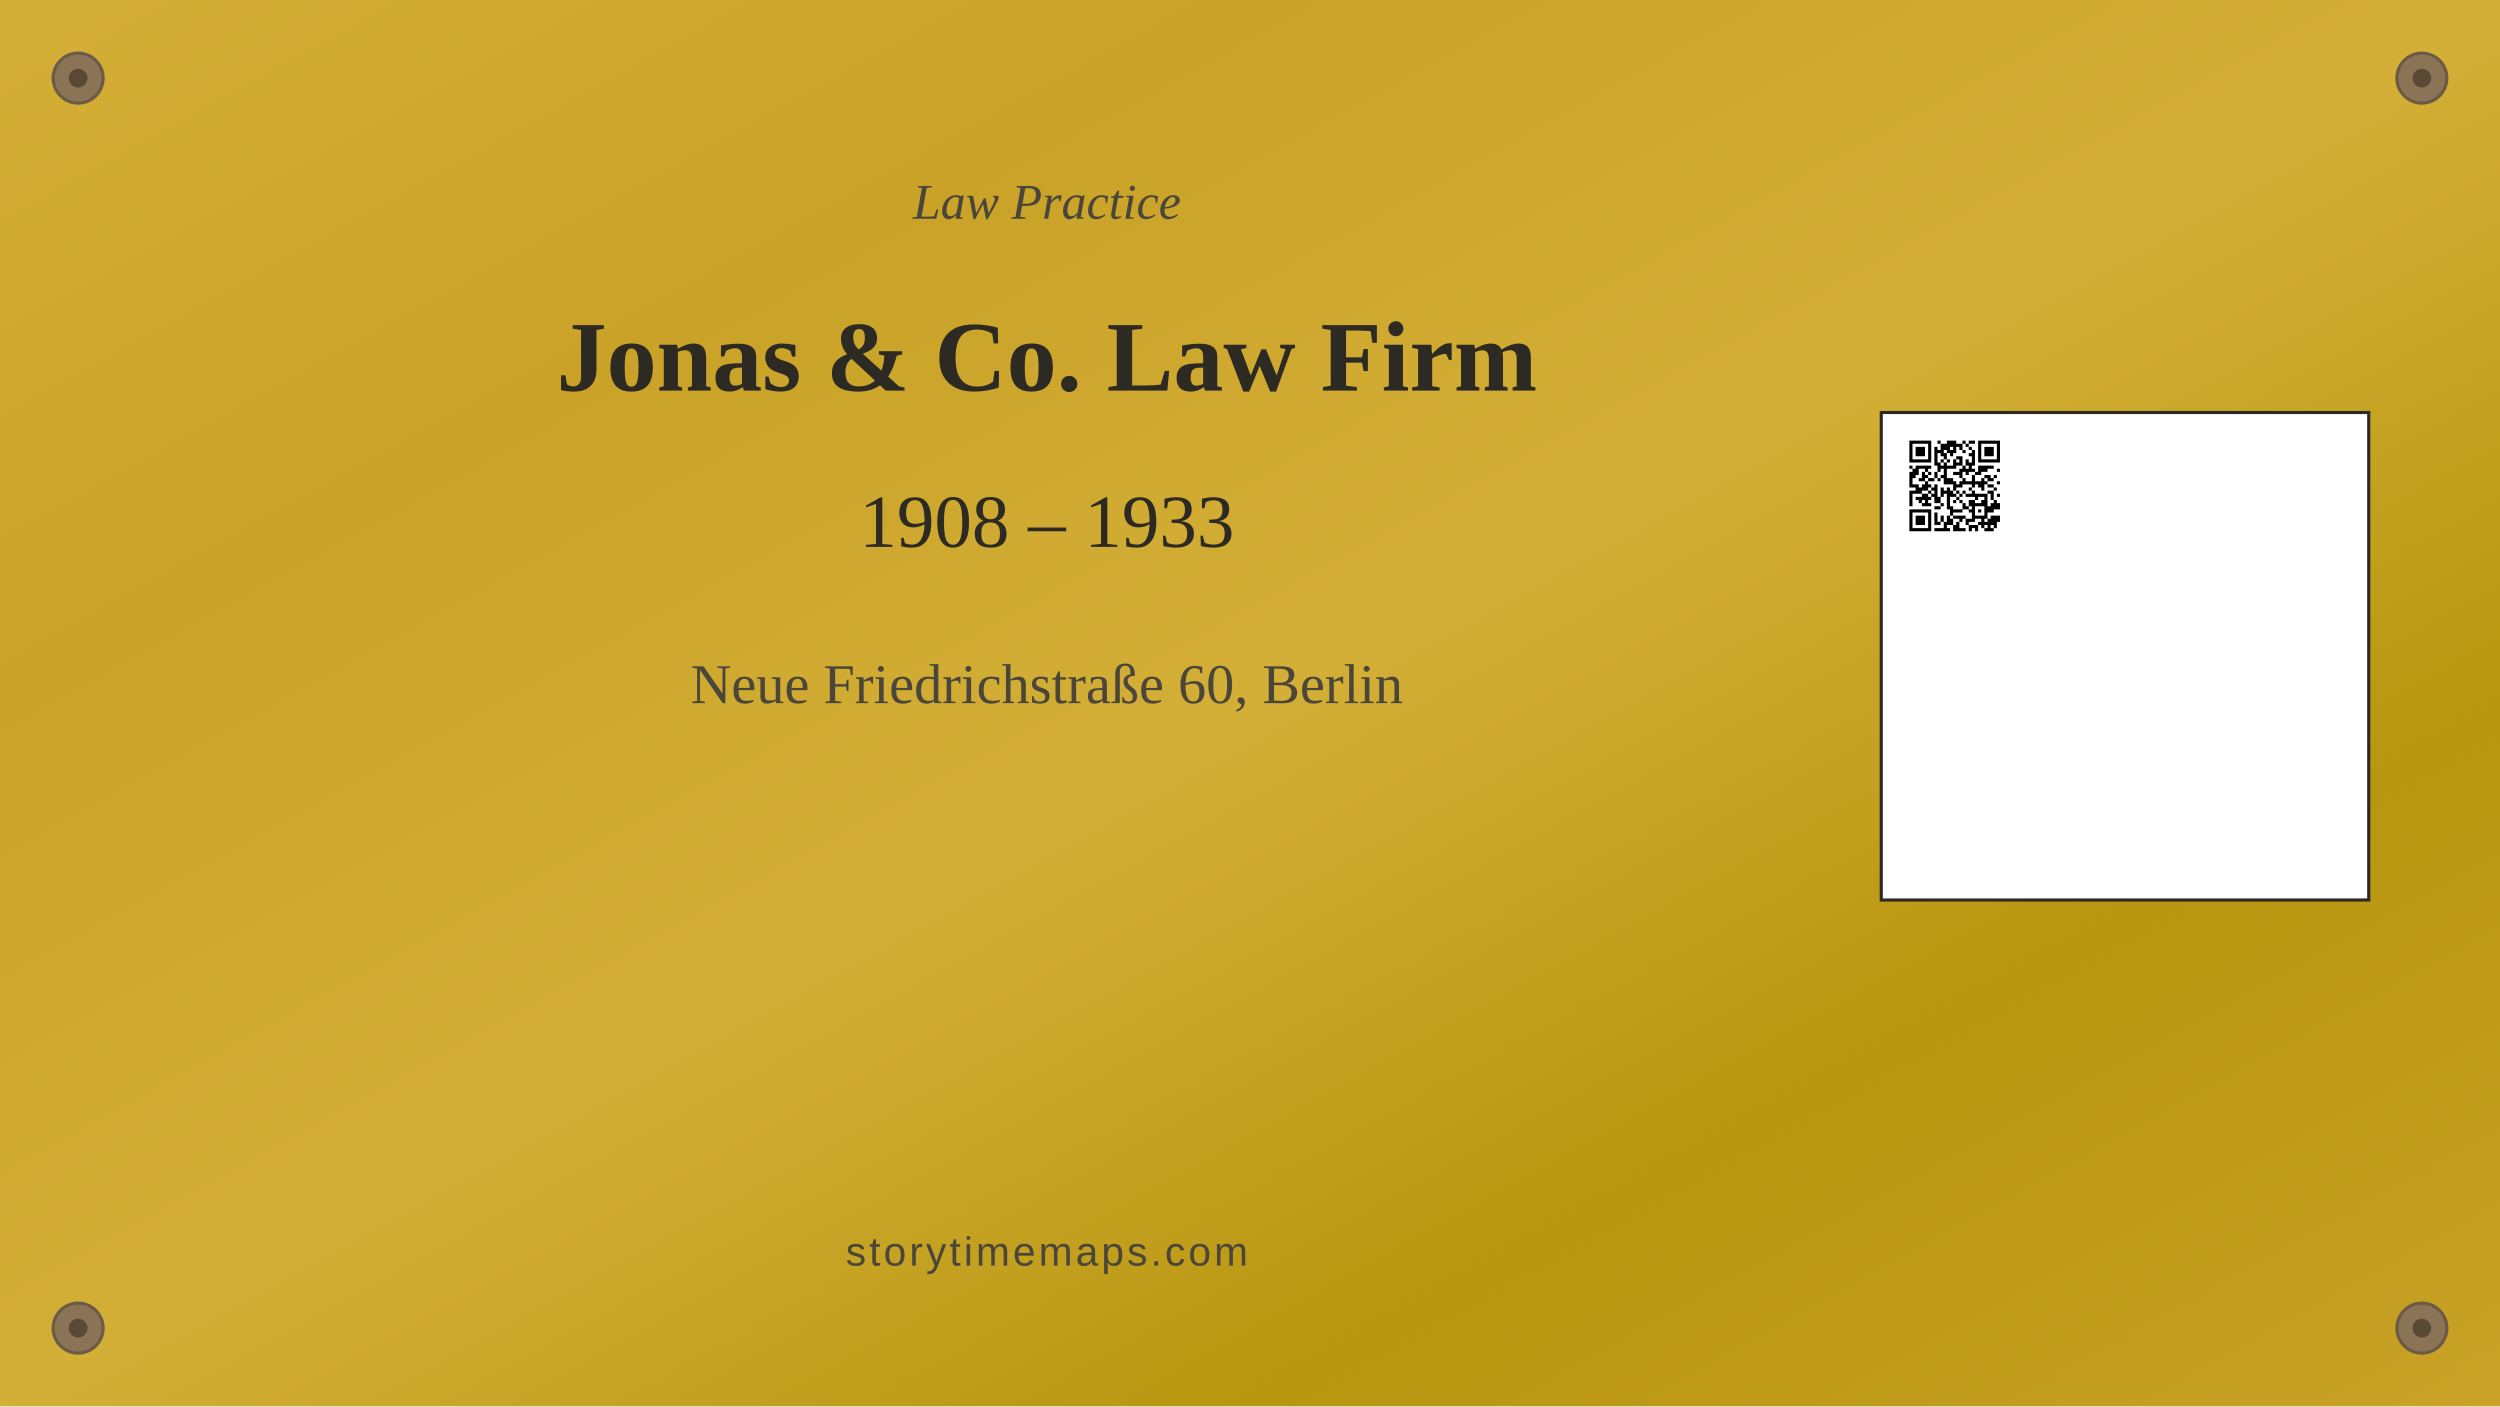
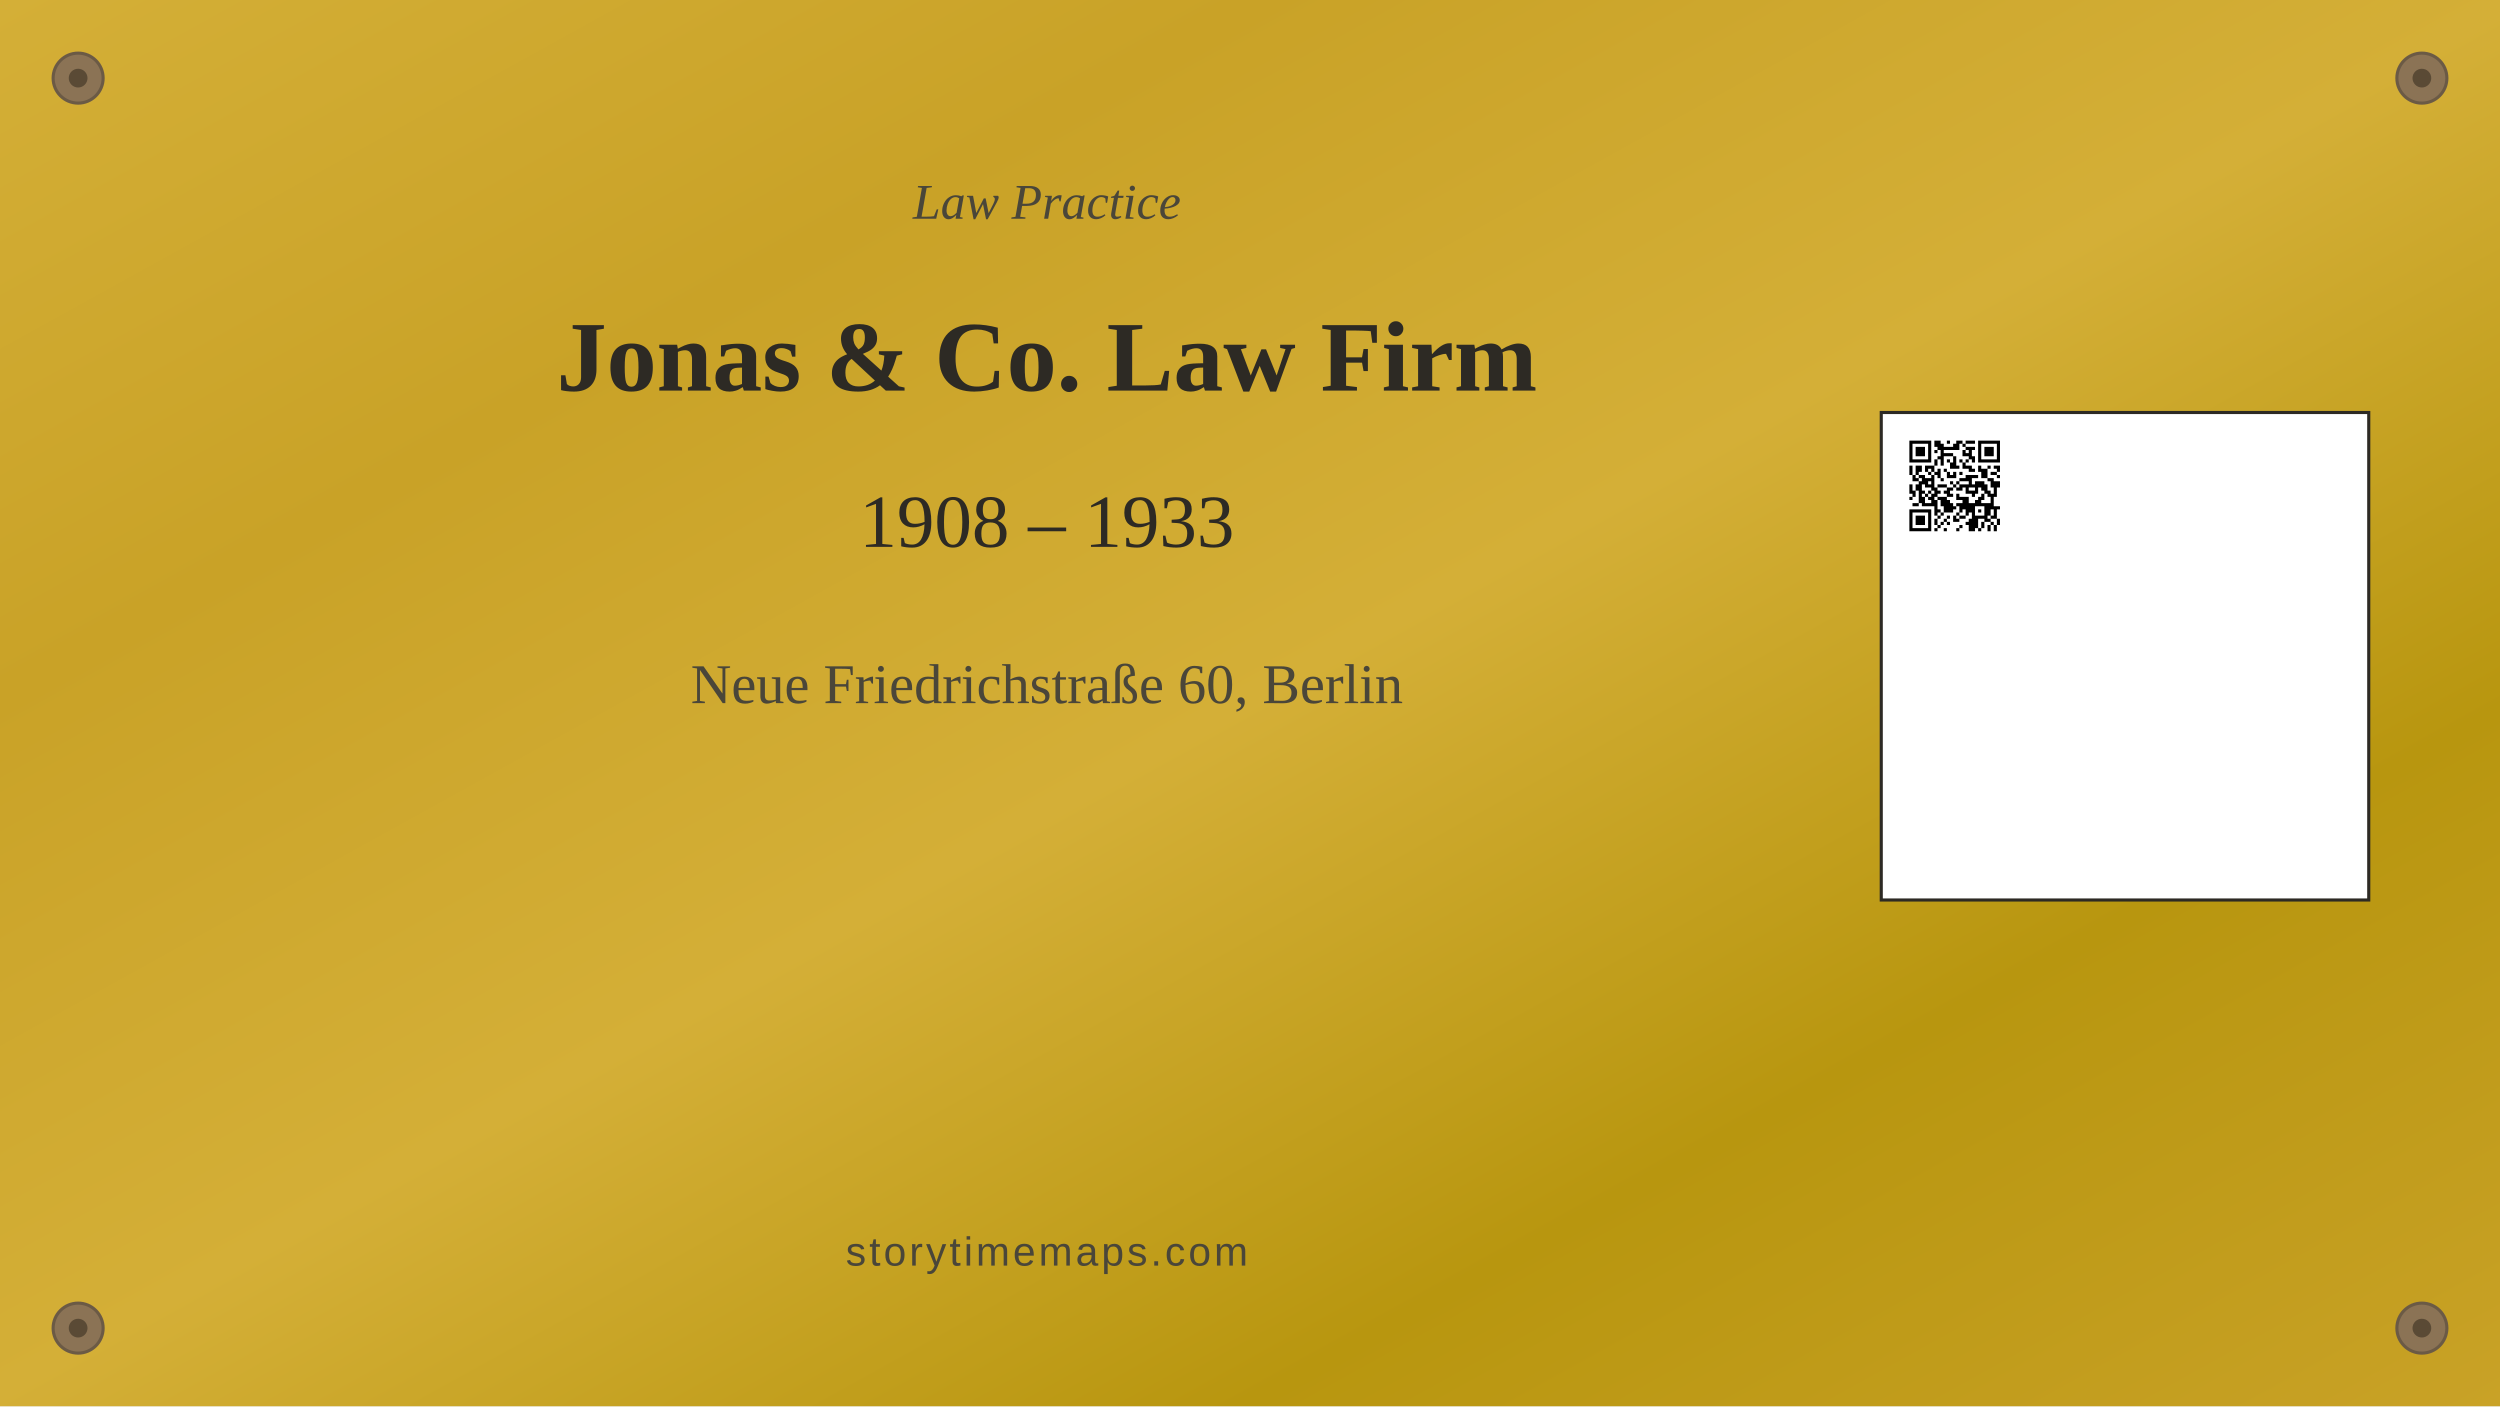
<svg xmlns="http://www.w3.org/2000/svg" viewBox="0 0 800 450" width="800" height="450">
  <defs>
    <style>
      .title { font-family: Georgia, 'Times New Roman', serif; }
      .text { font-family: Georgia, 'Times New Roman', serif; }
      .url { font-family: 'Helvetica Neue', Arial, sans-serif; }
    </style>
    <linearGradient id="brassGradient" x1="0%" y1="0%" x2="100%" y2="100%">
      <stop offset="0%" style="stop-color:#d4af37" />
      <stop offset="25%" style="stop-color:#c9a227" />
      <stop offset="50%" style="stop-color:#d4af37" />
      <stop offset="75%" style="stop-color:#b8960f" />
      <stop offset="100%" style="stop-color:#c9a227" />
    </linearGradient>
  </defs>
  <rect width="800" height="450" fill="url(#brassGradient)" />
  <circle cx="25" cy="25" r="8" fill="#8b7355" stroke="#6b5a45" stroke-width="1" />
  <circle cx="25" cy="25" r="3" fill="#5a4a35" />
  <circle cx="775" cy="25" r="8" fill="#8b7355" stroke="#6b5a45" stroke-width="1" />
  <circle cx="775" cy="25" r="3" fill="#5a4a35" />
  <circle cx="25" cy="425" r="8" fill="#8b7355" stroke="#6b5a45" stroke-width="1" />
  <circle cx="25" cy="425" r="3" fill="#5a4a35" />
  <circle cx="775" cy="425" r="8" fill="#8b7355" stroke="#6b5a45" stroke-width="1" />
  <circle cx="775" cy="425" r="3" fill="#5a4a35" />
  <text x="335" y="70" text-anchor="middle" class="text" font-size="16" fill="#4a4639" font-style="italic">
    Law Practice
  </text>
  <text x="335" y="125" text-anchor="middle" class="title" font-size="32" fill="#2d2a24" font-weight="600">
    Jonas &amp; Co. Law Firm
  </text>
  <text x="335" y="175" text-anchor="middle" class="text" font-size="24" fill="#2d2a24">
    1908 – 1933
  </text>
  <text x="335" y="225" text-anchor="middle" class="text" font-size="18" fill="#4a4639">
    Neue Friedrichstraße 60, Berlin
  </text>
  <text x="335" y="405" text-anchor="middle" class="url" font-size="13" fill="#4a4639" letter-spacing="1">
    storytimemaps.com
  </text>
  <g transform="translate(610, 140)">
    <rect x="-8" y="-8" width="156" height="156" fill="#ffffff" stroke="#2d2a24" stroke-width="1" />
    <g transform="translate(0, 0)">
      <path fill="#ffffff" d="M0 0h31v31H0z" />
-       <path stroke="#000000" d="M1 1.5h7m2 0h1m2 0h3m2 0h1m1 0h2m1 0h7M1 2.5h1m5 0h1m3 0h7m1 0h1m3 0h1m5 0h1M1 3.5h1m1 0h3m1 0h1m1 0h1m1 0h3m1 0h1m1 0h1m2 0h1m2 0h1m1 0h3m1 0h1M1 4.5h1m1 0h3m1 0h1m1 0h3m1 0h3m2 0h1m2 0h1m1 0h1m1 0h3m1 0h1M1 5.5h1m1 0h3m1 0h1m1 0h1m1 0h2m1 0h1m5 0h2m1 0h1m1 0h3m1 0h1M1 6.5h1m5 0h1m1 0h1m2 0h1m3 0h2m3 0h1m1 0h1m5 0h1M1 7.5h7m1 0h1m1 0h1m1 0h1m1 0h1m1 0h1m1 0h1m1 0h1m1 0h7M9 8.5h2m1 0h1m2 0h3m1 0h3M1 9.5h1m1 0h5m2 0h6m2 0h1m1 0h1m2 0h5M2 10.5h2m2 0h1m3 0h1m1 0h1m4 0h5m1 0h3m3 0h1M1 11.5h3m1 0h1m1 0h1m1 0h1m2 0h1m2 0h3m1 0h1m2 0h2M1 12.5h2m2 0h2m2 0h1m1 0h2m4 0h1m3 0h1m3 0h2m1 0h1M1 13.5h1m2 0h2m1 0h2m1 0h1m1 0h3m3 0h1m2 0h1m2 0h1m1 0h2M1 14.5h1m4 0h1m5 0h4m1 0h9m3 0h1M1 15.5h3m1 0h3m1 0h1m5 0h3m3 0h1m1 0h2m1 0h2M3 16.5h4m1 0h2m1 0h1m1 0h1m1 0h1m4 0h1m3 0h1m3 0h1M1 17.5h4m2 0h1m1 0h1m1 0h4m1 0h1m1 0h1m2 0h1m4 0h2M1 18.5h1m3 0h2m1 0h2m1 0h1m1 0h3m1 0h1m1 0h7m1 0h1m1 0h1M1 19.5h1m1 0h5m1 0h2m2 0h1m2 0h1m5 0h1m2 0h1m1 0h1M1 20.5h1m2 0h1m1 0h1m2 0h2m2 0h1m1 0h1m1 0h1m2 0h2m2 0h2m2 0h1M1 21.5h1m3 0h3m3 0h1m1 0h1m4 0h1m1 0h6m1 0h3M9 22.5h2m2 0h2m3 0h2m1 0h1m3 0h5M1 23.5h7m6 0h4m2 0h2m1 0h1m1 0h3M1 24.5h1m5 0h1m1 0h1m4 0h1m6 0h1m3 0h1M1 25.5h1m1 0h3m1 0h1m1 0h1m1 0h1m1 0h1m1 0h4m2 0h5m1 0h3M1 26.5h1m1 0h3m1 0h1m1 0h1m1 0h1m1 0h2m2 0h1m1 0h3m2 0h1m1 0h4M1 27.5h1m1 0h3m1 0h1m1 0h2m1 0h3m1 0h1m2 0h1m3 0h6M1 28.5h1m5 0h1m4 0h1m2 0h2m3 0h3m1 0h1m1 0h1m1 0h1M1 29.5h7m1 0h5m1 0h4m1 0h1m1 0h1m2 0h3" />
+       <path stroke="#000000" d="M1 1.5h7m1 0h2m2 0h1m2 0h2m1 0h3m1 0h7M1 2.5h1m5 0h1m1 0h3m3 0h2m1 0h1m4 0h1m5 0h1M1 3.5h1m1 0h3m1 0h1m2 0h7m2 0h3m1 0h1m1 0h3m1 0h1M1 4.5h1m1 0h3m1 0h1m1 0h1m1 0h1m6 0h1m1 0h1m2 0h1m1 0h3m1 0h1M1 5.5h1m1 0h3m1 0h1m3 0h4m3 0h3m2 0h1m1 0h3m1 0h1M1 6.5h1m5 0h1m2 0h2m3 0h1m4 0h2m1 0h1m5 0h1M1 7.5h7m1 0h1m1 0h1m1 0h1m1 0h1m1 0h1m1 0h1m1 0h1m1 0h7M9 8.5h1m1 0h1m2 0h2m2 0h1M1 9.5h1m1 0h2m1 0h3m5 0h3m1 0h3m2 0h1m2 0h1m1 0h2M1 10.5h1m1 0h2m1 0h1m1 0h1m1 0h1m1 0h1m7 0h2m1 0h3m3 0h1M1 11.5h1m1 0h1m3 0h1m1 0h2m2 0h1m1 0h1m1 0h1m6 0h2m1 0h2M2 12.5h1m1 0h2m2 0h1m1 0h1m2 0h3m3 0h4m1 0h2m3 0h1M2 13.5h2m1 0h4m2 0h1m5 0h4m5 0h2M4 14.5h3m1 0h1m5 0h1m1 0h1m3 0h1m1 0h3m2 0h3M1 15.5h1m1 0h2m1 0h3m1 0h3m2 0h1m1 0h9m1 0h3M1 16.5h1m1 0h2m3 0h2m3 0h2m1 0h2m1 0h1m2 0h1m1 0h2m2 0h1M1 17.5h2m1 0h2m1 0h1m1 0h2m1 0h2m5 0h4m2 0h2m1 0h1M2 18.5h1m1 0h1m1 0h1m1 0h2m3 0h2m1 0h1m4 0h1m2 0h1m1 0h3M1 19.5h1m2 0h2m1 0h2m1 0h3m3 0h4m3 0h2m2 0h1M4 20.5h2m2 0h2m1 0h3m4 0h2m2 0h2m3 0h1M2 21.5h2m1 0h5m1 0h4m1 0h12M9 22.5h1m2 0h4m1 0h5m3 0h5M1 23.5h7m1 0h2m1 0h3m2 0h1m1 0h3m1 0h1m1 0h2m1 0h1M1 24.5h1m5 0h1m1 0h1m1 0h1m4 0h1m2 0h1m1 0h1m3 0h2m1 0h1M1 25.5h1m1 0h3m1 0h1m2 0h1m2 0h1m1 0h1m1 0h2m2 0h5m1 0h2M1 26.5h1m1 0h3m1 0h1m1 0h1m2 0h1m2 0h2m3 0h3m2 0h2m2 0h1M1 27.5h1m1 0h3m1 0h1m1 0h1m1 0h1m1 0h1m5 0h4m1 0h1m2 0h1m1 0h1M1 28.5h1m5 0h1m2 0h1m6 0h1m2 0h3m1 0h1m1 0h1m1 0h1M1 29.5h7m1 0h1m2 0h1m3 0h1m3 0h2m1 0h1m2 0h1m1 0h1" />
    </g>
  </g>
</svg>
